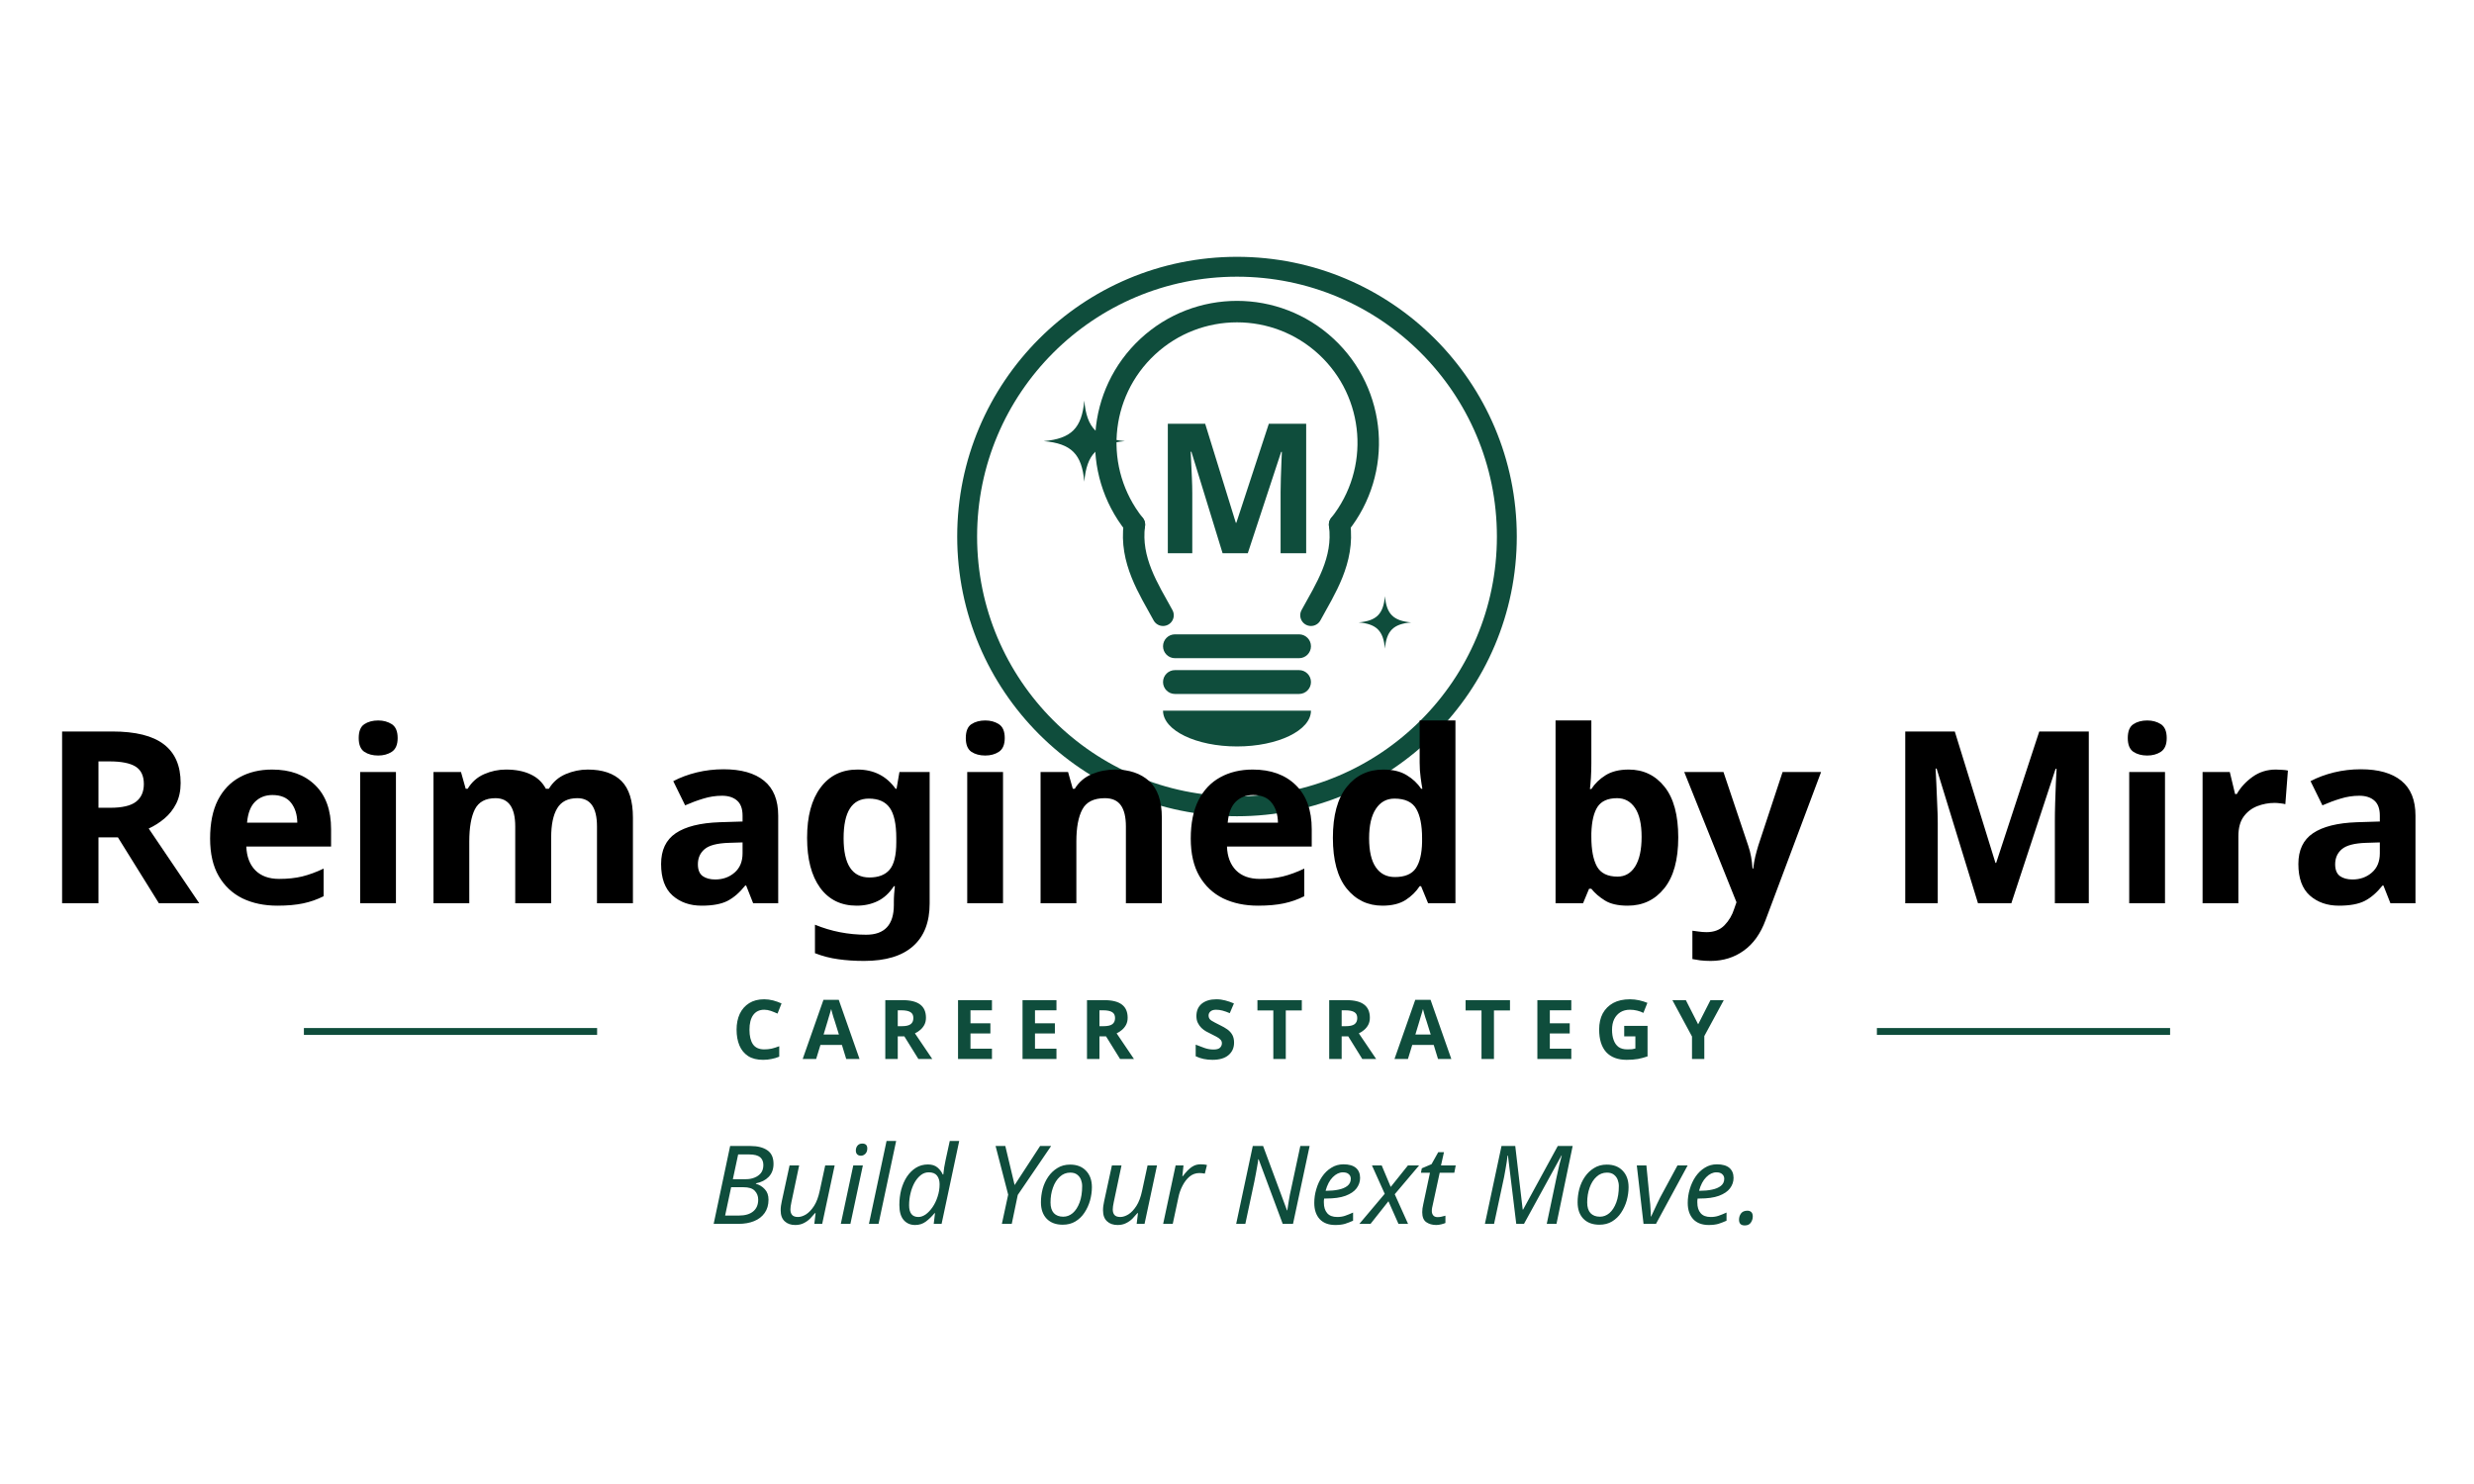
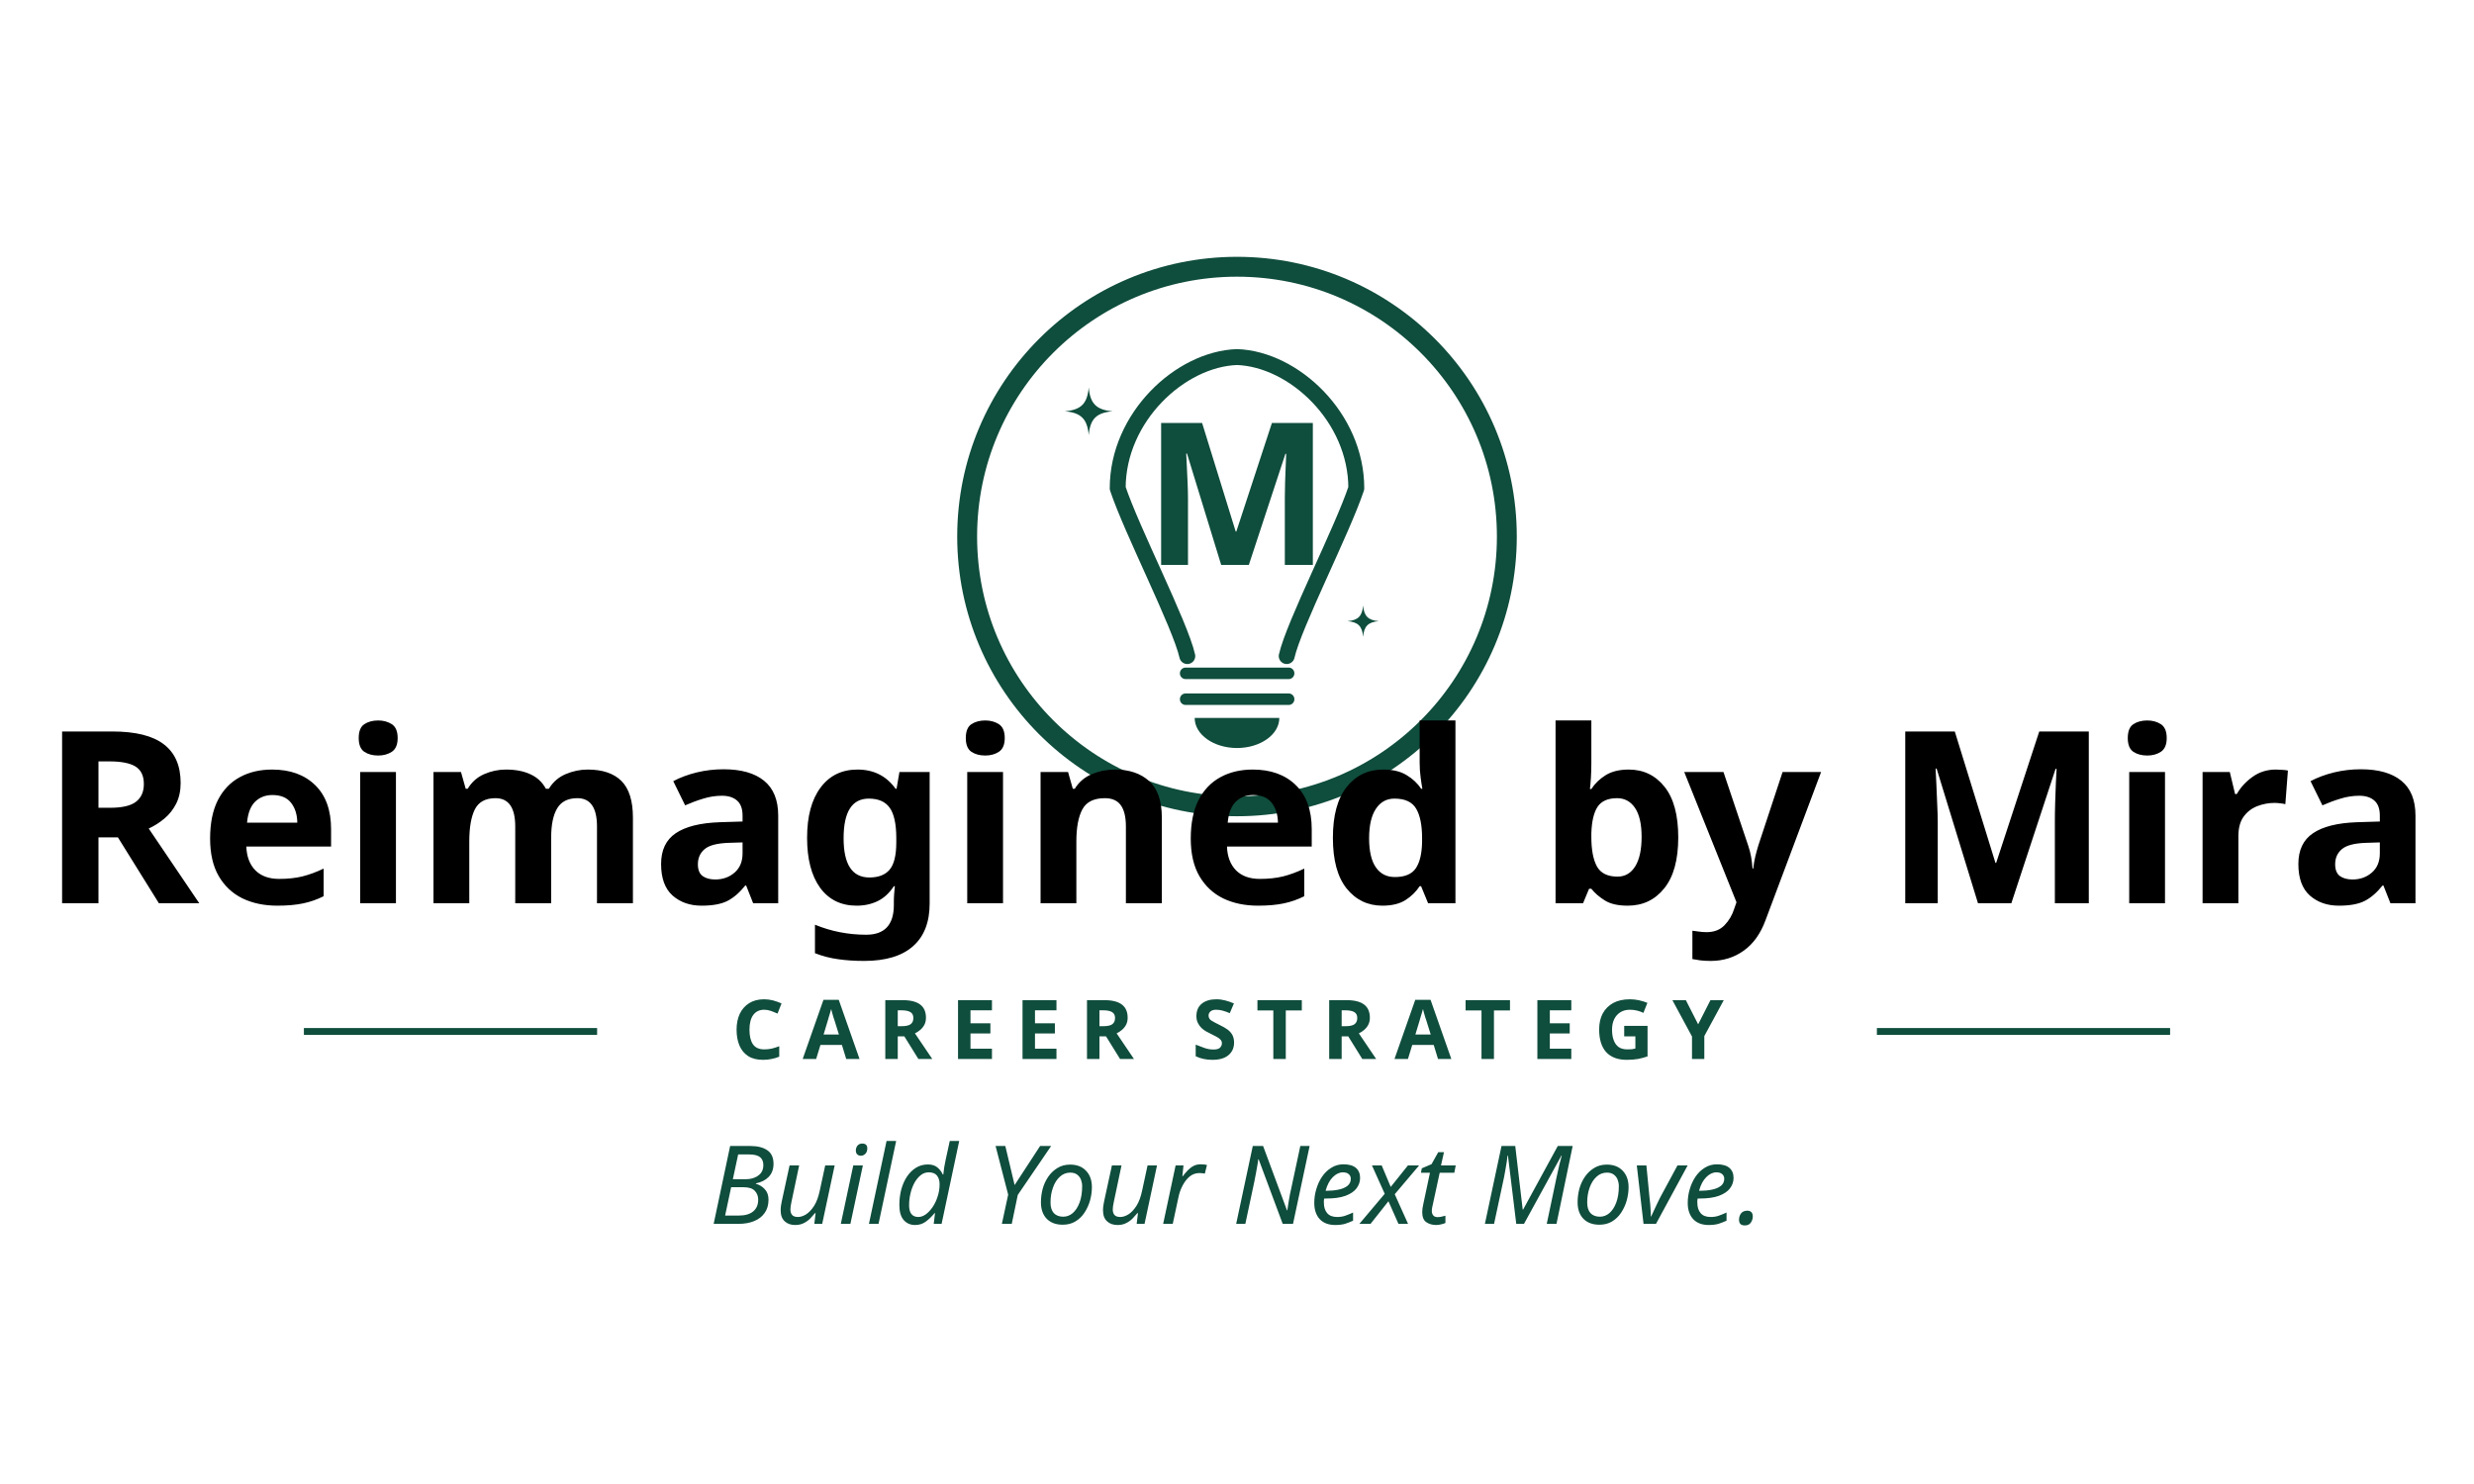
<svg xmlns="http://www.w3.org/2000/svg" width="3.75in" height="2.25in" viewBox="0 0 270.0 162.0">
  <rect x="0" y="0" width="270.0" height="162.0" fill="#FFFFFF" />
  <g transform="translate(104.000,25.400) scale(0.31)">
    <circle cx="100.0" cy="107.0" r="95.0" fill="none" stroke="#0F4D3C" stroke-width="7" />
-     <g transform="translate(100.0,107.0) scale(0.84) translate(-100.0,-107.0)">
-       <path fill="none" stroke="#0F4D3C" stroke-width="9" stroke-linecap="round" stroke-linejoin="round" d="M 57,102 A 55,55 0 1 1 143,102" />
-       <path fill="none" stroke="#0F4D3C" stroke-width="9" stroke-linecap="round" d="M 57,102 C 55,117 63,129 69,140" />
-       <path fill="none" stroke="#0F4D3C" stroke-width="9" stroke-linecap="round" d="M 143,102 C 145,117 137,129 131,140" />
-       <rect x="69" y="148" width="62" height="10" rx="5" fill="#0F4D3C" />
-       <rect x="69" y="163" width="62" height="10" rx="5" fill="#0F4D3C" />
-       <path fill="#0F4D3C" d="M 69,180 A 31,15 0 0 0 131,180 Z" />
-       <path fill="#0F4D3C" d="M 36,50 C 37.02,61.56 41.44,65.98 53,67 C 41.44,68.02 37.02,72.44 36,84 C 34.98,72.44 30.56,68.02 19,67 C 30.56,65.98 34.98,61.56 36,50 Z" />
-       <path fill="#0F4D3C" d="M 162,132 C 162.66,139.48 165.52,142.34 173,143 C 165.52,143.66 162.66,146.52 162,154 C 161.34,146.52 158.48,143.66 151,143 C 158.48,142.34 161.34,139.48 162,132 Z" />
-       <text x="100" y="114" text-anchor="middle" font-family="EB Garamond" font-weight="700" font-size="76" fill="#0F4D3C">M</text>
-     </g>
+     <path fill="none" stroke="#0F4D3C" stroke-width="5.6" stroke-linecap="round" stroke-linejoin="round" d="M 82.5,149.1 C 80,138 63,105 58,90 C 58,65 80,44.5 100,43.8 C 120,44.5 142,65 142,90 C 137,105 120,138 117.5,149.1" />
+     <rect x="79.9" y="153.15" width="40.3" height="4.05" rx="2" fill="#0F4D3C" />
+     <rect x="79.9" y="162.26" width="40.3" height="4.05" rx="2" fill="#0F4D3C" />
+     <path fill="#0F4D3C" d="M 85.1,170.87 A 14.9,10.6 0 0 0 114.9,170.87 Z" />
+     <path fill="#0F4D3C" d="M 47.8,54.5 C 48.304,60.212 50.488,62.396 56.2,62.9 C 50.488,63.404 48.304,65.588 47.8,71.3 C 47.296,65.588 45.112,63.404 39.4,62.9 C 45.112,62.396 47.296,60.212 47.8,54.5 Z" />
+     <path fill="#0F4D3C" d="M 144.4,131.3 C 144.73,135.04 146.16,136.47 149.9,136.8 C 146.16,137.13 144.73,138.56 144.4,142.3 C 144.07,138.56 142.64,137.13 138.9,136.8 C 142.64,136.47 144.07,135.04 144.4,131.3 Z" />
+     <text x="100" y="117" text-anchor="middle" font-family="EB Garamond" font-weight="700" font-size="70" fill="#0F4D3C">M</text>
  </g>
  <text x="135.000" y="98.600" text-anchor="middle" font-family="EB Garamond" font-size="26.25" font-weight="600" font-style="normal" fill="#000000">Reimagined by Mira</text>
  <line x1="33.166" y1="112.600" x2="65.166" y2="112.600" stroke="#0F4D3C" stroke-width="0.75" />
  <line x1="204.834" y1="112.600" x2="236.834" y2="112.600" stroke="#0F4D3C" stroke-width="0.75" />
  <text x="134.002" y="115.600" text-anchor="middle" font-family="Montserrat" font-size="9.0" font-weight="600" font-style="normal" fill="#0F4D3C" letter-spacing="1.996">CAREER STRATEGY</text>
  <text x="135.000" y="133.600" text-anchor="middle" font-family="EB Garamond" font-size="11.9" font-weight="normal" font-style="italic" fill="#0F4D3C">Build Your Next Move.</text>
</svg>
